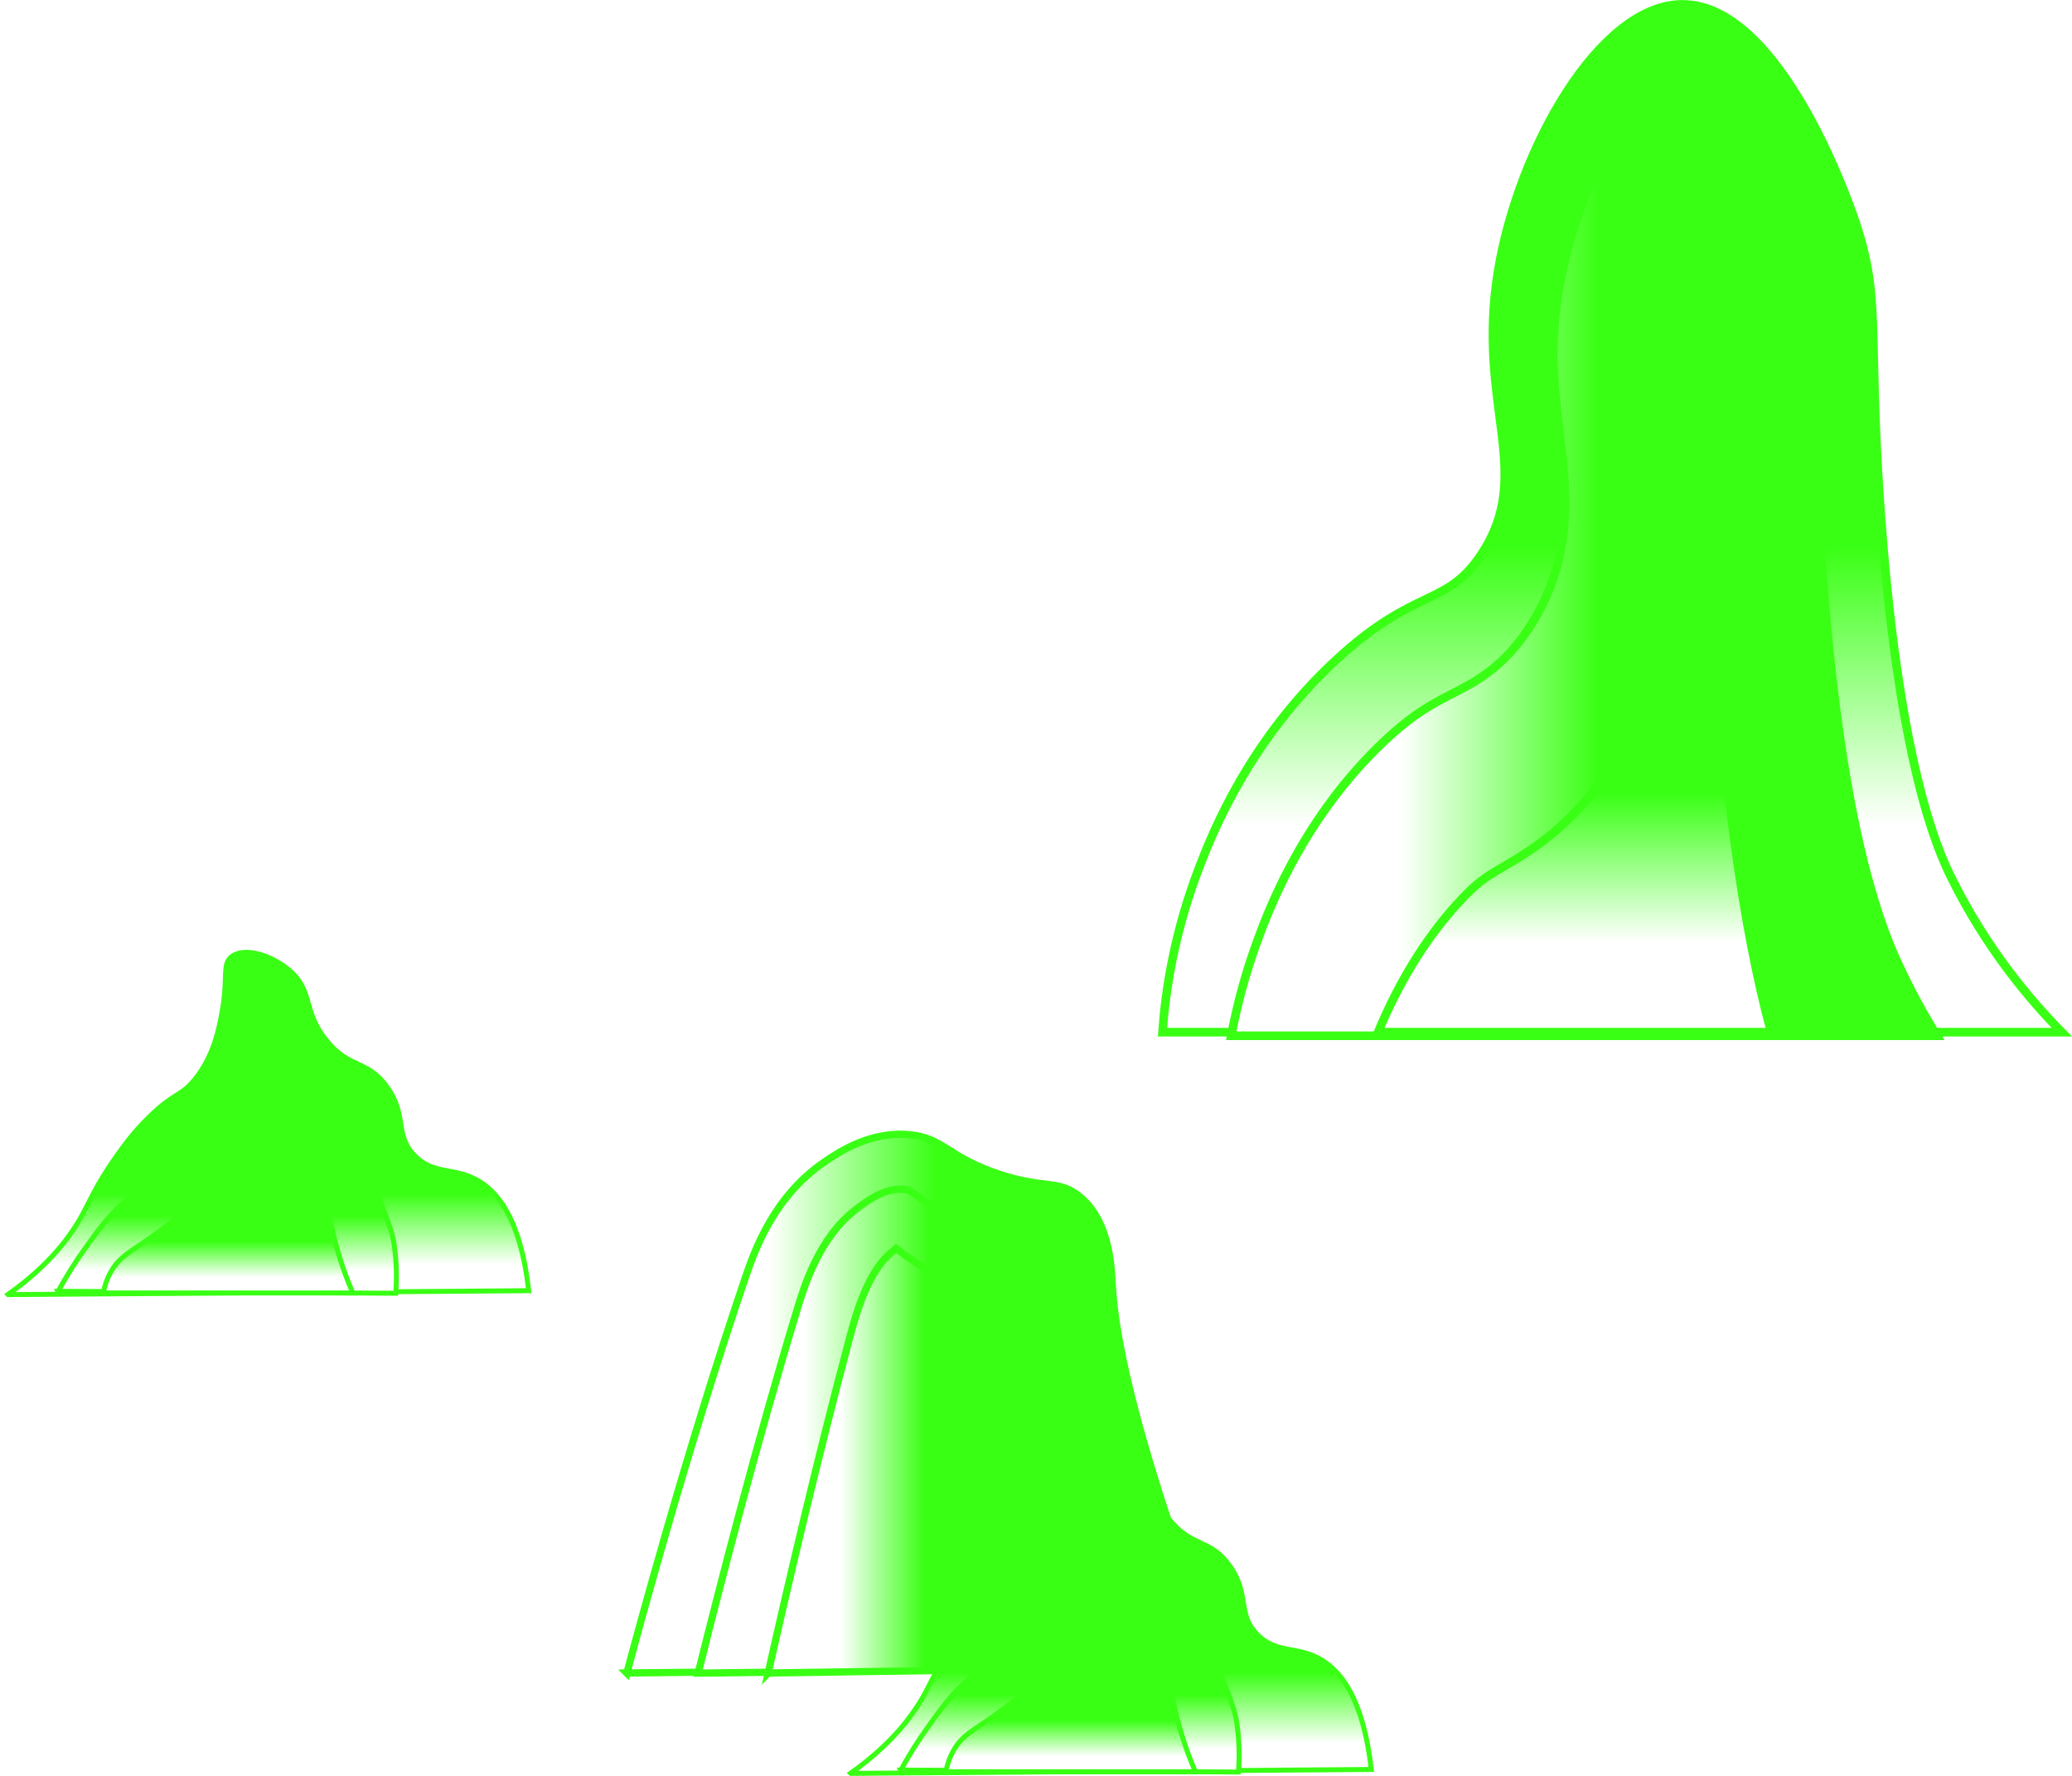
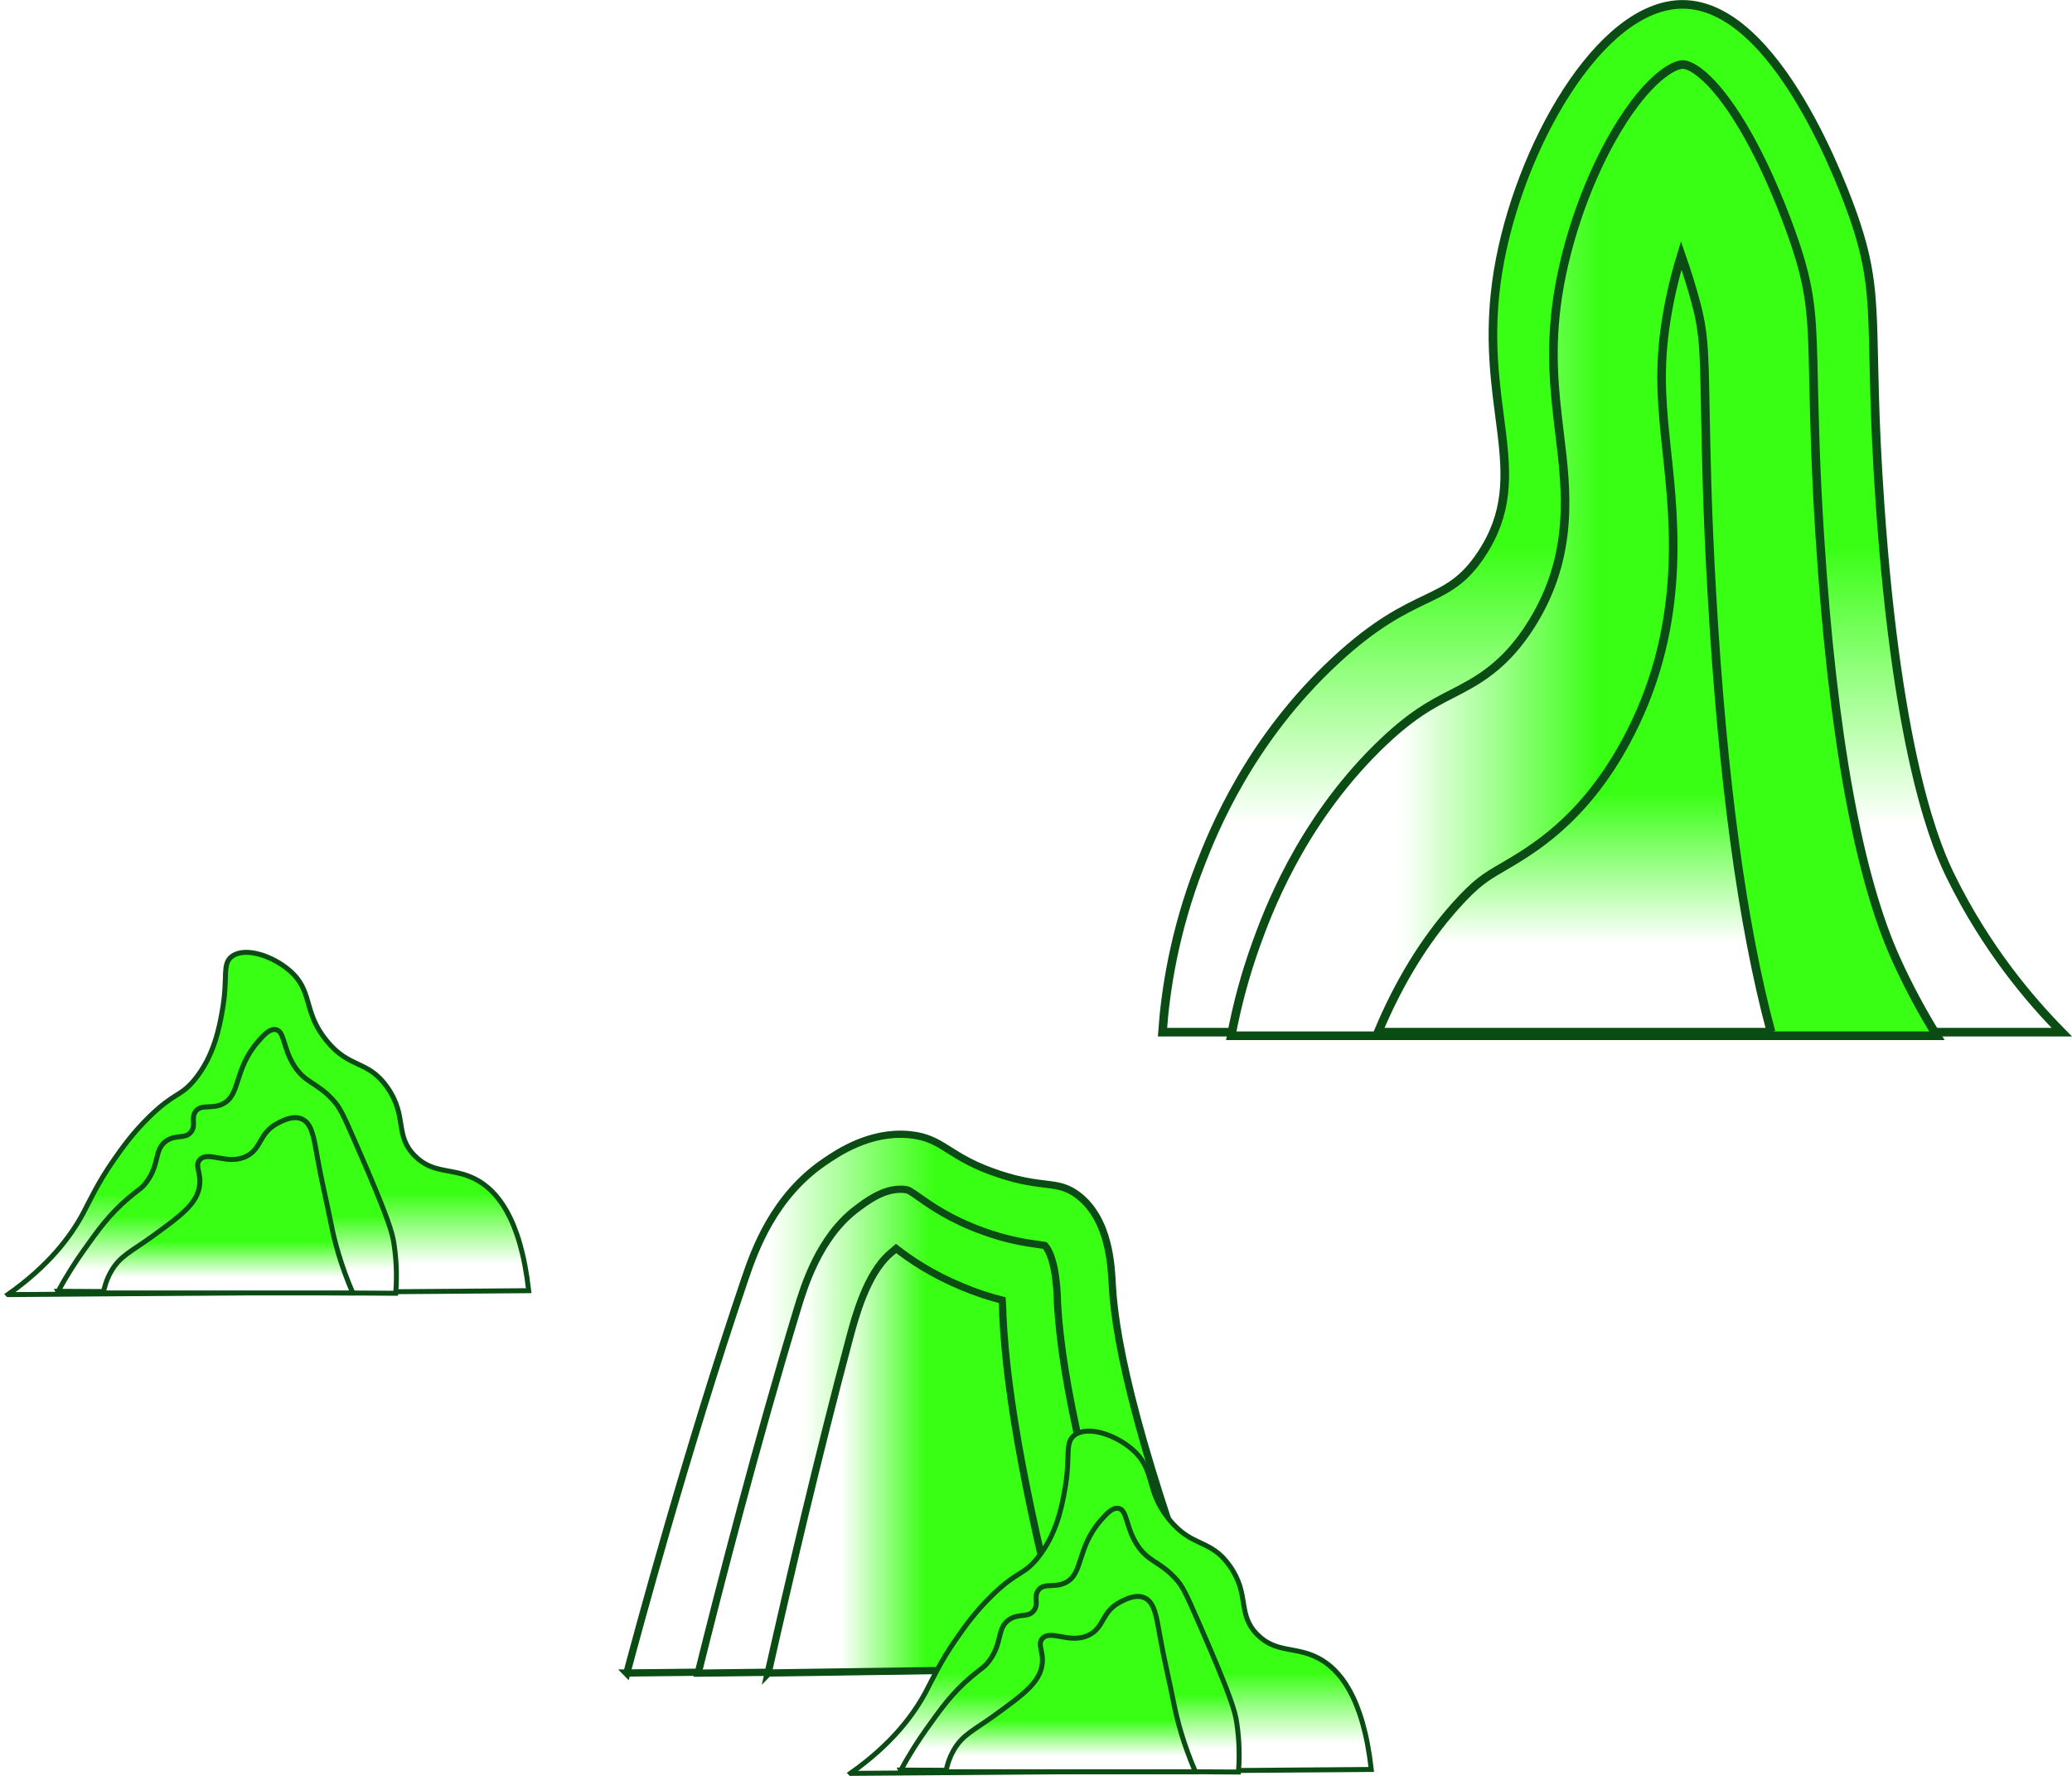
<svg xmlns="http://www.w3.org/2000/svg" xmlns:xlink="http://www.w3.org/1999/xlink" id="Layer_2" data-name="Layer 2" viewBox="0 0 137.44 117.8">
  <defs>
    <style>
      .cls-1 {
        fill: url(#linear-gradient-12);
      }

      .cls-1, .cls-2, .cls-3, .cls-4, .cls-5, .cls-6, .cls-7, .cls-8, .cls-9, .cls-10, .cls-11, .cls-12 {
-         stroke: #39ff14;
+         stroke: #0a4c14;
        stroke-miterlimit: 10;
      }

      .cls-1, .cls-3, .cls-5, .cls-6, .cls-9, .cls-10 {
        stroke-width: .33px;
      }

      .cls-2 {
        fill: url(#linear-gradient-6);
      }

      .cls-2, .cls-7, .cls-8 {
        stroke-width: .48px;
      }

      .cls-3 {
        fill: url(#linear-gradient-7);
      }

      .cls-4 {
        fill: url(#linear-gradient-2);
      }

      .cls-4, .cls-11, .cls-12 {
        stroke-width: .57px;
      }

      .cls-5 {
        fill: url(#linear-gradient-11);
      }

      .cls-6 {
        fill: url(#linear-gradient-9);
      }

      .cls-7 {
        fill: url(#linear-gradient-5);
      }

      .cls-8 {
        fill: url(#linear-gradient-4);
      }

      .cls-9 {
        fill: url(#linear-gradient-8);
      }

      .cls-10 {
        fill: url(#linear-gradient-10);
      }

      .cls-11 {
        fill: url(#linear-gradient);
      }

      .cls-12 {
        fill: url(#linear-gradient-3);
      }
    </style>
    <linearGradient id="linear-gradient" x1="106.94" y1="70.57" x2="106.94" y2="4.56" gradientUnits="userSpaceOnUse">
      <stop offset=".17" stop-color="#ffffff" />
      <stop offset=".24" stop-color="#ffffff" />
      <stop offset=".52" stop-color="#39ff14" />
      <stop offset=".74" stop-color="#39ff14" />
      <stop offset=".91" stop-color="#39ff14" />
      <stop offset="1" stop-color="#39ff14" />
    </linearGradient>
    <linearGradient id="linear-gradient-2" x1="81.67" y1="36.49" x2="128.48" y2="36.49" xlink:href="#linear-gradient" />
    <linearGradient id="linear-gradient-3" x1="104.44" y1="71.01" x2="104.44" y2="35.66" xlink:href="#linear-gradient" />
    <linearGradient id="linear-gradient-4" x1="41.58" y1="93.11" x2="80.94" y2="93.11" xlink:href="#linear-gradient" />
    <linearGradient id="linear-gradient-5" x1="46.31" y1="94.93" x2="75.8" y2="94.93" xlink:href="#linear-gradient" />
    <linearGradient id="linear-gradient-6" x1="50.95" y1="96.9" x2="70.93" y2="96.9" xlink:href="#linear-gradient" />
    <linearGradient id="linear-gradient-7" x1="-2488.85" y1="87.88" x2="-2488.85" y2="71.18" gradientTransform="translate(2506.642)" xlink:href="#linear-gradient" />
    <linearGradient id="linear-gradient-8" x1="-2491.56" y1="87.36" x2="-2491.56" y2="74.47" gradientTransform="translate(2506.642)" xlink:href="#linear-gradient" />
    <linearGradient id="linear-gradient-9" x1="-2491.52" y1="86.8" x2="-2491.52" y2="78.25" gradientTransform="translate(2506.642)" xlink:href="#linear-gradient" />
    <linearGradient id="linear-gradient-10" x1="-2432.95" y1="119.64" x2="-2432.95" y2="102.94" gradientTransform="translate(2506.642)" xlink:href="#linear-gradient" />
    <linearGradient id="linear-gradient-11" x1="-2435.67" y1="119.12" x2="-2435.67" y2="106.23" gradientTransform="translate(2506.642)" xlink:href="#linear-gradient" />
    <linearGradient id="linear-gradient-12" x1="-2435.62" y1="118.56" x2="-2435.62" y2="110.01" gradientTransform="translate(2506.642)" xlink:href="#linear-gradient" />
  </defs>
  <g id="Layer_1-2" data-name="Layer 1">
    <g>
      <g>
        <path class="cls-11" d="M136.76,68.47c-2.11-2.14-5.01-5.55-7.35-10.3-.82-1.67-3.52-7.47-4.71-24.83-.82-11.85.14-13.57-1.76-19-.53-1.52-5.02-14.06-11.34-14.05-5.51,0-10.88,9.58-12.22,17.64-1.49,8.98,2.47,13.43-1.12,18.84-2.34,3.54-4.35,2.11-9.66,7.03-5.71,5.29-8.12,11.33-9.02,13.65-1.71,4.42-2.28,8.34-2.47,11.02,19.88,0,39.76,0,59.64,0Z" />
        <path class="cls-4" d="M128.48,68.71c-.99-1.6-1.88-3.26-2.66-4.97-2.54-5.53-4.26-14.97-5.1-28.07-.3-4.63-.36-7.78-.42-10.31-.09-4.1-.12-5.8-1.13-8.91-.31-.94-1.45-4.27-3.16-7.35-2.12-3.81-3.76-4.82-4.39-4.82-.6,0-2.28.89-4.31,4.25-1.9,3.14-3.38,7.28-3.97,11.07-.56,3.62-.22,6.43.11,9.15.46,3.78.98,8.07-1.83,12.6-1.78,2.87-3.67,3.84-5.33,4.69-1.34.69-2.73,1.4-4.94,3.58-5.16,5.1-7.32,11.06-8.03,13.02-.71,1.97-1.26,4-1.65,6.07h46.81Z" />
        <path class="cls-12" d="M117.48,68.47c-1.91-7.07-3.23-16.84-3.93-29.13-.31-5.41-.37-9.07-.43-12-.08-4.53-.1-5.47-.81-7.92-.12-.42-.39-1.33-.79-2.48-.49,1.6-.86,3.26-1.08,4.86-.42,3.07-.17,5.38.14,8.3.5,4.7,1.27,11.79-2.79,19.21-2.81,5.13-6.14,7.06-8.12,8.22-1.12.65-1.74,1.01-3.16,2.6-2.02,2.27-3.73,5.06-5.1,8.34h26.08Z" />
      </g>
      <g>
        <path class="cls-8" d="M41.58,110.99c.62-2.34,4-14.89,7.84-26.18.63-1.86,1.9-5.43,5.25-7.72.89-.61,3.03-2.07,5.66-1.82,2.29.22,2.52,1.5,5.98,2.63,2.96.97,3.82.36,5.17,1.37,2.15,1.61,2.24,4.84,2.3,5.98.22,3.97,1.78,11.14,7.15,25.29-13.12.15-26.24.3-39.36.44Z" />
        <path class="cls-7" d="M46.31,110.99c1.44-5.8,3.92-15.41,6.56-24.1.47-1.56,1.46-4.79,3.9-6.66.66-.5,1.76-1.34,2.95-1.34.08,0,.17,0,.25.01.28.03.3.03,1.01.53.82.58,2.06,1.45,4.16,2.22,1.7.62,2.9.79,3.7.9.12.02.33.05.46.07.15.15.42.55.62,1.51.16.79.2,1.62.22,2.07v.17c.28,5.33,2.12,13.27,5.65,24.25l-29.48.37Z" />
        <path class="cls-2" d="M50.95,110.99c1.38-6.13,3.34-14.51,5.41-22.25.37-1.38,1.13-4.24,2.68-5.58.12-.1.26-.22.4-.34.96.74,2.33,1.69,4.41,2.55.89.37,1.76.66,2.63.88.02.3.03.58.04.77v.2c.25,5.55,1.7,13.24,4.42,23.47l-19.98.29Z" />
      </g>
      <g>
        <path class="cls-3" d="M.53,85.87c2.74-1.93,4.16-3.87,4.95-5.32.48-.89.97-2.03,2.09-3.63.53-.76,1.23-1.76,2.35-2.85,1.67-1.63,2.05-1.3,3-2.46,1.28-1.57,1.63-3.46,1.82-4.54.41-2.25-.04-3.12.65-3.63.87-.64,2.66-.04,3.78.91,1.64,1.39.88,2.7,2.48,4.67,1.55,1.92,2.73,1.25,4.04,3.11,1.35,1.93.46,3.17,1.82,4.54,1.24,1.25,2.53.77,4.04,1.56,1.38.72,2.97,2.51,3.52,7.39-11.51.09-23.02.17-34.53.26Z" />
        <path class="cls-9" d="M3.85,85.68c.6-1.12,1.2-2.03,1.69-2.72.94-1.32,1.7-2.4,3-3.5.68-.58.85-.6,1.17-1.04.9-1.19.5-2.14,1.3-2.72.67-.48,1.32-.1,1.69-.65.31-.45-.04-.86.26-1.3.37-.54,1.08-.15,1.82-.52,1.2-.6.72-2.29,2.35-4.15.35-.4.76-.86,1.17-.78.57.12.46,1.16,1.17,2.33.75,1.23,1.52,1.14,2.61,2.33.44.48.63.84,1.56,2.98,2.2,5.03,2.37,5.85,2.48,6.48.13.83.24,1.97.13,3.37-7.47-.04-14.94-.09-22.41-.13Z" />
        <path class="cls-6" d="M6.85,85.77c.07-.35.2-.87.52-1.43.6-1.04,1.32-1.3,2.74-2.33,1.86-1.35,2.97-2.15,3.13-3.37.11-.85-.33-1.29,0-1.69.55-.66,1.86.4,3.13-.26,1.02-.53.79-1.54,2.09-2.2.31-.16.99-.51,1.56-.26.67.29.8,1.23,1.04,2.59.26,1.48.62,2.94.91,4.41.22,1.11.63,2.68,1.43,4.54H6.85Z" />
      </g>
      <g>
        <path class="cls-10" d="M56.42,117.63c2.74-1.93,4.16-3.87,4.95-5.32.48-.89.97-2.03,2.09-3.63.53-.76,1.23-1.76,2.35-2.85,1.67-1.63,2.05-1.3,3-2.46,1.28-1.57,1.63-3.46,1.82-4.54.41-2.25-.04-3.12.65-3.63.87-.64,2.66-.04,3.78.91,1.64,1.39.88,2.7,2.48,4.67,1.55,1.92,2.73,1.25,4.04,3.11,1.35,1.93.46,3.17,1.82,4.54,1.24,1.25,2.53.77,4.04,1.56,1.38.72,2.97,2.51,3.52,7.39-11.51.09-23.02.17-34.53.26Z" />
        <path class="cls-5" d="M59.75,117.44c.6-1.12,1.2-2.03,1.69-2.72.94-1.32,1.7-2.4,3-3.5.68-.58.85-.6,1.17-1.04.9-1.19.5-2.14,1.3-2.72.67-.48,1.32-.1,1.69-.65.31-.45-.04-.86.26-1.3.37-.54,1.08-.15,1.82-.52,1.2-.6.72-2.29,2.35-4.15.35-.4.76-.86,1.17-.78.57.12.46,1.16,1.17,2.33.75,1.23,1.52,1.14,2.61,2.33.44.48.63.84,1.56,2.98,2.2,5.03,2.37,5.85,2.48,6.48.13.83.24,1.97.13,3.37-7.47-.04-14.94-.09-22.41-.13Z" />
        <path class="cls-1" d="M62.74,117.53c.07-.35.2-.87.52-1.43.6-1.04,1.32-1.3,2.74-2.33,1.86-1.35,2.97-2.15,3.13-3.37.11-.85-.33-1.29,0-1.69.55-.66,1.86.4,3.13-.26,1.02-.53.79-1.54,2.09-2.2.31-.16.99-.51,1.56-.26.67.29.8,1.23,1.04,2.59.26,1.48.62,2.94.91,4.41.22,1.11.63,2.68,1.43,4.54h-16.55Z" />
      </g>
    </g>
  </g>
</svg>
